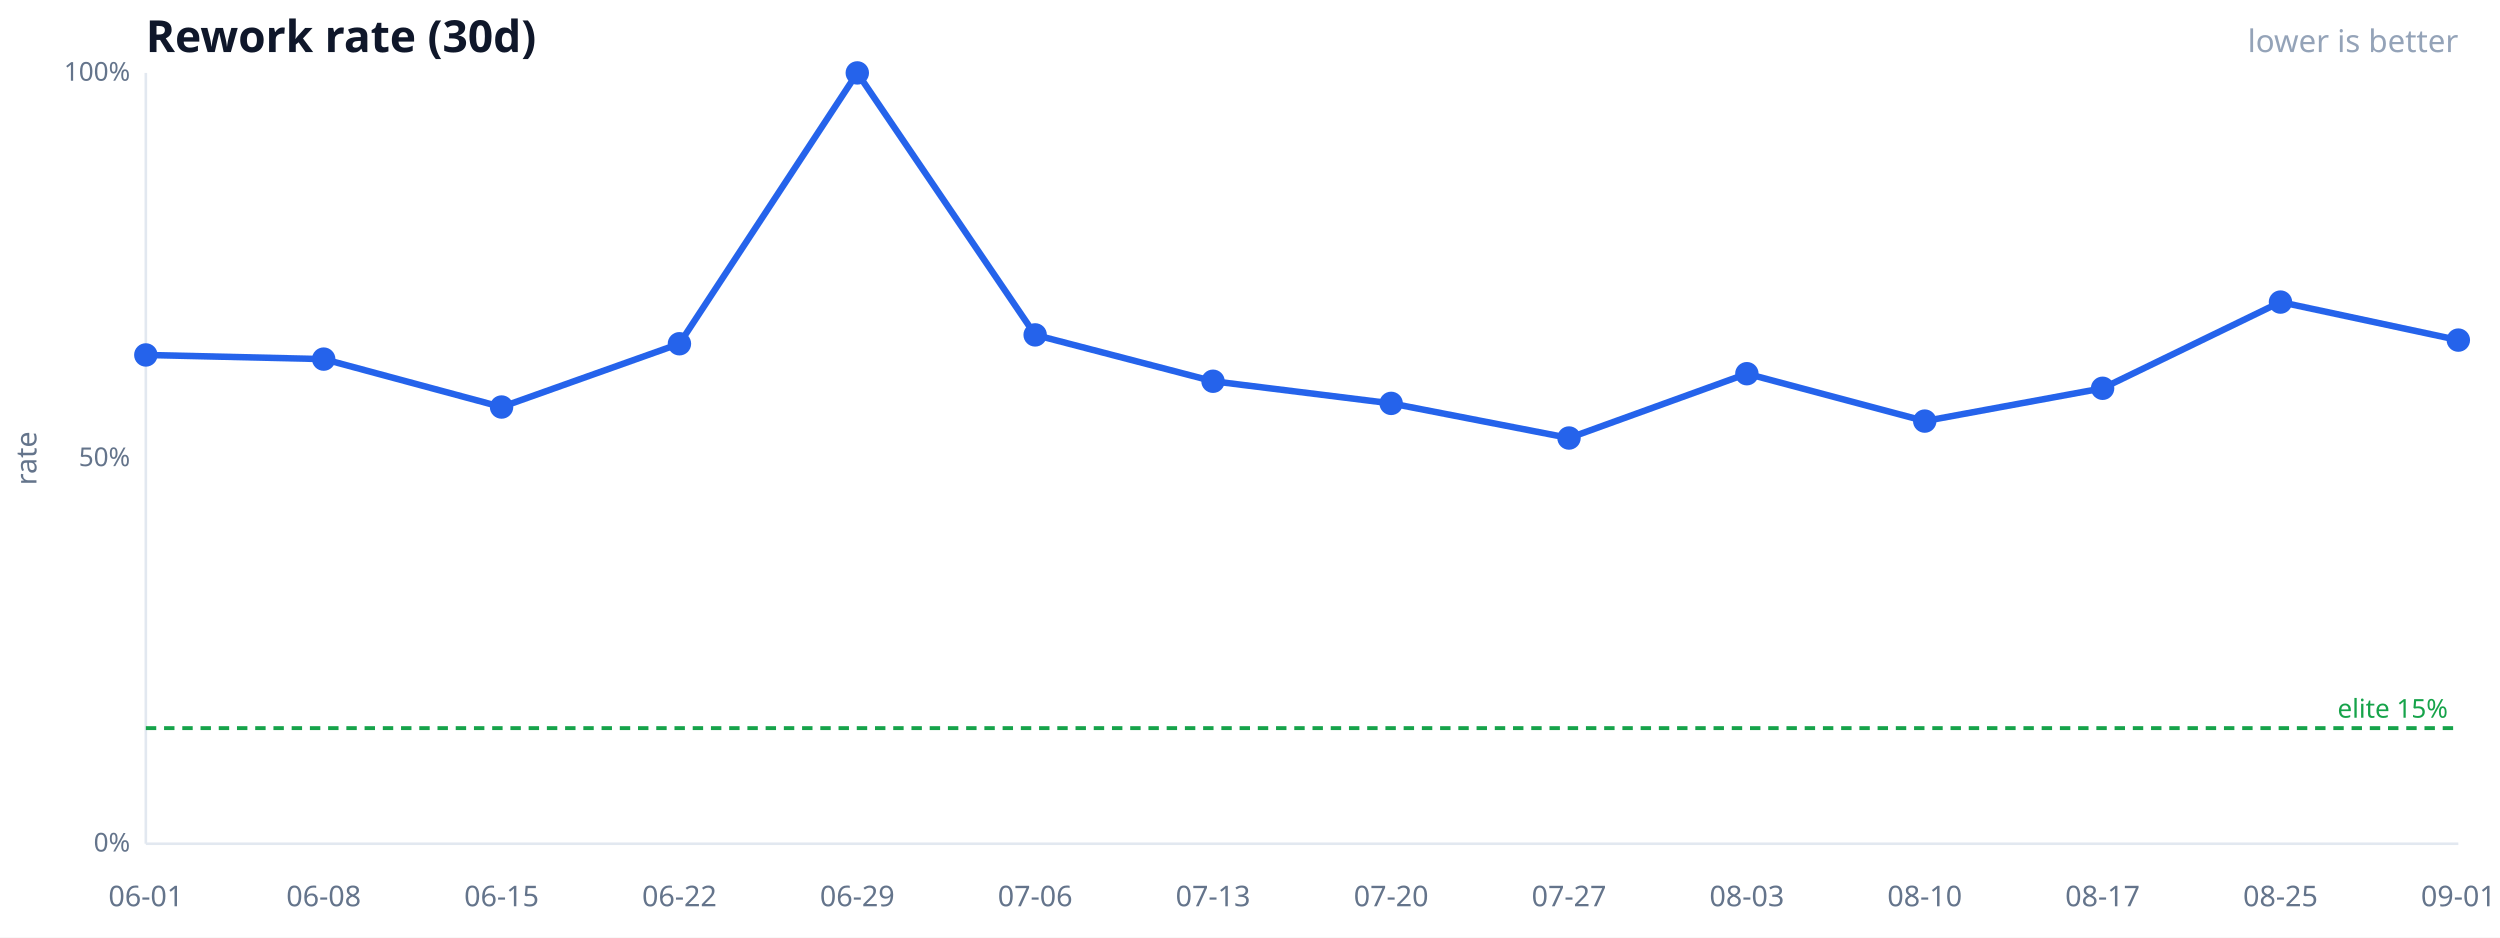
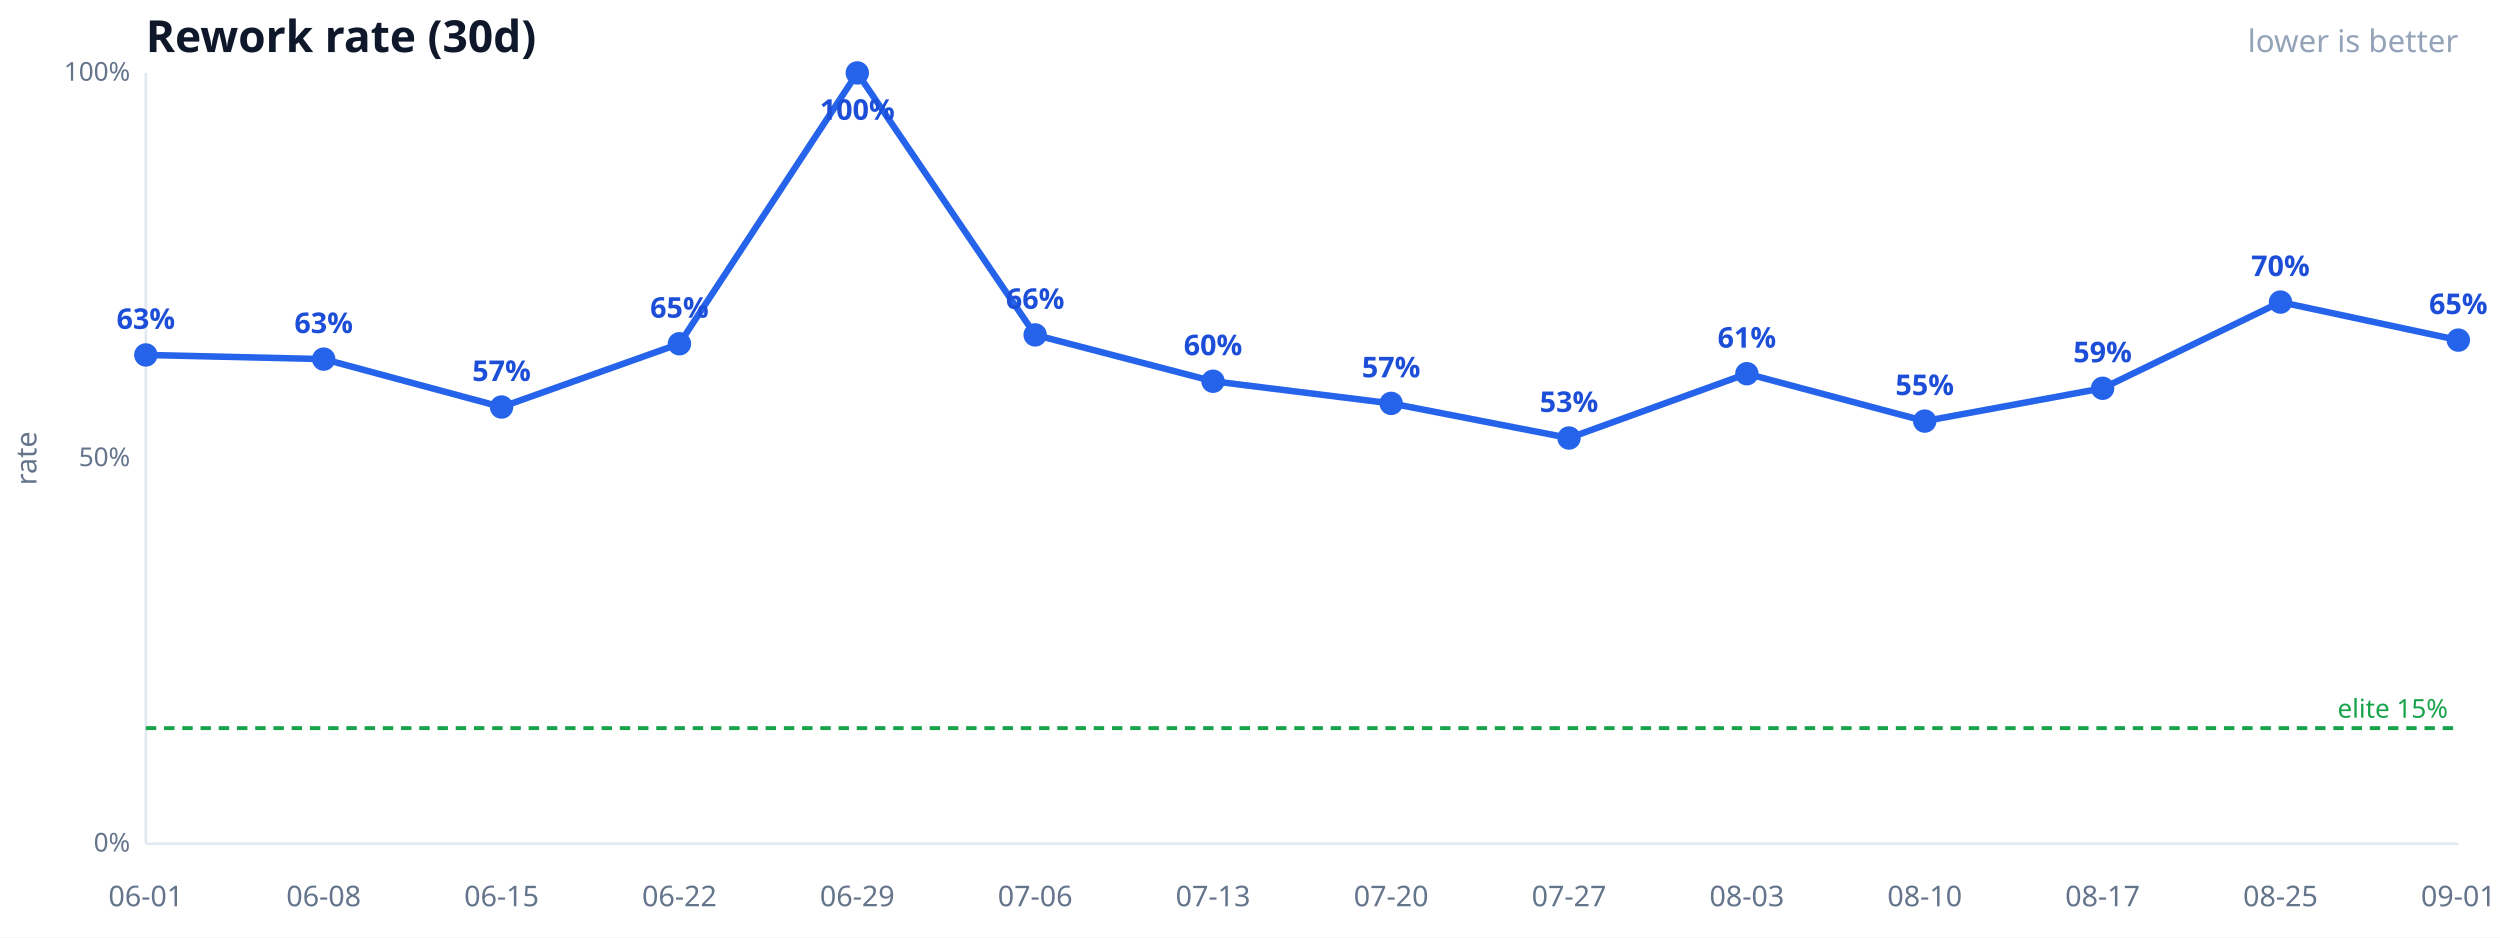
<svg xmlns="http://www.w3.org/2000/svg" width="960" height="360" viewBox="0 0 960 360">
  <rect width="100%" height="100%" fill="#ffffff" />
  <text x="56" y="20" font-family="system-ui,sans-serif" font-size="17" font-weight="600" fill="#0f172a">Rework rate (30d)</text>
  <text x="944" y="20" text-anchor="end" font-family="system-ui,sans-serif" font-size="12" fill="#94a3b8">lower is better</text>
  <line x1="56" y1="28" x2="56" y2="324" stroke="#e2e8f0" />
  <line x1="56" y1="324" x2="944" y2="324" stroke="#e2e8f0" />
  <text x="50" y="327.0" text-anchor="end" font-family="system-ui,sans-serif" font-size="10" fill="#64748b">0%</text>
  <text x="50" y="179.0" text-anchor="end" font-family="system-ui,sans-serif" font-size="10" fill="#64748b">50%</text>
  <text x="50" y="31.0" text-anchor="end" font-family="system-ui,sans-serif" font-size="10" fill="#64748b">100%</text>
  <text x="14" y="176.0" transform="rotate(-90 14 176.0)" text-anchor="middle" font-family="system-ui,sans-serif" font-size="11" fill="#64748b">rate</text>
  <line x1="56" y1="279.6" x2="944" y2="279.6" stroke="#16a34a" stroke-dasharray="4 3" stroke-width="1.5" />
  <text x="940" y="275.6" text-anchor="end" font-family="system-ui,sans-serif" font-size="10" fill="#16a34a">elite 15%</text>
  <polyline fill="none" stroke="#2563eb" stroke-width="2.5" points="56.0,136.3 124.3,137.9 192.6,156.3 260.9,132.0 329.2,28.0 397.5,128.6 465.8,146.4 534.2,154.9 602.5,168.2 670.8,143.5 739.1,161.7 807.4,149.1 875.7,116.0 944.0,130.6" />
  <circle cx="56.0" cy="136.3" r="4.5" fill="#2563eb" />
  <circle cx="124.3" cy="137.9" r="4.5" fill="#2563eb" />
  <circle cx="192.6" cy="156.3" r="4.5" fill="#2563eb" />
  <circle cx="260.9" cy="132.0" r="4.5" fill="#2563eb" />
  <circle cx="329.2" cy="28.0" r="4.5" fill="#2563eb" />
  <circle cx="397.5" cy="128.6" r="4.5" fill="#2563eb" />
  <circle cx="465.8" cy="146.4" r="4.5" fill="#2563eb" />
  <circle cx="534.2" cy="154.9" r="4.5" fill="#2563eb" />
  <circle cx="602.5" cy="168.2" r="4.5" fill="#2563eb" />
  <circle cx="670.8" cy="143.5" r="4.5" fill="#2563eb" />
  <circle cx="739.1" cy="161.7" r="4.5" fill="#2563eb" />
  <circle cx="807.4" cy="149.1" r="4.5" fill="#2563eb" />
  <circle cx="875.7" cy="116.0" r="4.5" fill="#2563eb" />
  <circle cx="944.0" cy="130.6" r="4.5" fill="#2563eb" />
+   <text x="56.0" y="126.3" text-anchor="middle" font-family="system-ui,sans-serif" font-size="11" font-weight="600" fill="#1d4ed8">63%</text>
+   <text x="124.3" y="127.9" text-anchor="middle" font-family="system-ui,sans-serif" font-size="11" font-weight="600" fill="#1d4ed8">63%</text>
+   <text x="192.6" y="146.3" text-anchor="middle" font-family="system-ui,sans-serif" font-size="11" font-weight="600" fill="#1d4ed8">57%</text>
+   <text x="260.9" y="122.0" text-anchor="middle" font-family="system-ui,sans-serif" font-size="11" font-weight="600" fill="#1d4ed8">65%</text>
+   <text x="329.2" y="46.0" text-anchor="middle" font-family="system-ui,sans-serif" font-size="11" font-weight="600" fill="#1d4ed8">100%</text>
+   <text x="397.5" y="118.6" text-anchor="middle" font-family="system-ui,sans-serif" font-size="11" font-weight="600" fill="#1d4ed8">66%</text>
+   <text x="465.8" y="136.4" text-anchor="middle" font-family="system-ui,sans-serif" font-size="11" font-weight="600" fill="#1d4ed8">60%</text>
+   <text x="534.2" y="144.9" text-anchor="middle" font-family="system-ui,sans-serif" font-size="11" font-weight="600" fill="#1d4ed8">57%</text>
+   <text x="602.5" y="158.2" text-anchor="middle" font-family="system-ui,sans-serif" font-size="11" font-weight="600" fill="#1d4ed8">53%</text>
+   <text x="670.8" y="133.5" text-anchor="middle" font-family="system-ui,sans-serif" font-size="11" font-weight="600" fill="#1d4ed8">61%</text>
+   <text x="739.1" y="151.7" text-anchor="middle" font-family="system-ui,sans-serif" font-size="11" font-weight="600" fill="#1d4ed8">55%</text>
+   <text x="807.4" y="139.1" text-anchor="middle" font-family="system-ui,sans-serif" font-size="11" font-weight="600" fill="#1d4ed8">59%</text>
+   <text x="875.7" y="106.0" text-anchor="middle" font-family="system-ui,sans-serif" font-size="11" font-weight="600" fill="#1d4ed8">70%</text>
+   <text x="944.0" y="120.6" text-anchor="middle" font-family="system-ui,sans-serif" font-size="11" font-weight="600" fill="#1d4ed8">65%</text>
  <text x="56.0" y="348" text-anchor="middle" font-family="system-ui,sans-serif" font-size="11" fill="#64748b">06-01</text>
  <text x="124.3" y="348" text-anchor="middle" font-family="system-ui,sans-serif" font-size="11" fill="#64748b">06-08</text>
  <text x="192.6" y="348" text-anchor="middle" font-family="system-ui,sans-serif" font-size="11" fill="#64748b">06-15</text>
  <text x="260.9" y="348" text-anchor="middle" font-family="system-ui,sans-serif" font-size="11" fill="#64748b">06-22</text>
  <text x="329.2" y="348" text-anchor="middle" font-family="system-ui,sans-serif" font-size="11" fill="#64748b">06-29</text>
  <text x="397.5" y="348" text-anchor="middle" font-family="system-ui,sans-serif" font-size="11" fill="#64748b">07-06</text>
  <text x="465.8" y="348" text-anchor="middle" font-family="system-ui,sans-serif" font-size="11" fill="#64748b">07-13</text>
  <text x="534.2" y="348" text-anchor="middle" font-family="system-ui,sans-serif" font-size="11" fill="#64748b">07-20</text>
  <text x="602.5" y="348" text-anchor="middle" font-family="system-ui,sans-serif" font-size="11" fill="#64748b">07-27</text>
  <text x="670.8" y="348" text-anchor="middle" font-family="system-ui,sans-serif" font-size="11" fill="#64748b">08-03</text>
  <text x="739.1" y="348" text-anchor="middle" font-family="system-ui,sans-serif" font-size="11" fill="#64748b">08-10</text>
  <text x="807.4" y="348" text-anchor="middle" font-family="system-ui,sans-serif" font-size="11" fill="#64748b">08-17</text>
  <text x="875.7" y="348" text-anchor="middle" font-family="system-ui,sans-serif" font-size="11" fill="#64748b">08-25</text>
  <text x="944.0" y="348" text-anchor="middle" font-family="system-ui,sans-serif" font-size="11" fill="#64748b">09-01</text>
</svg>
